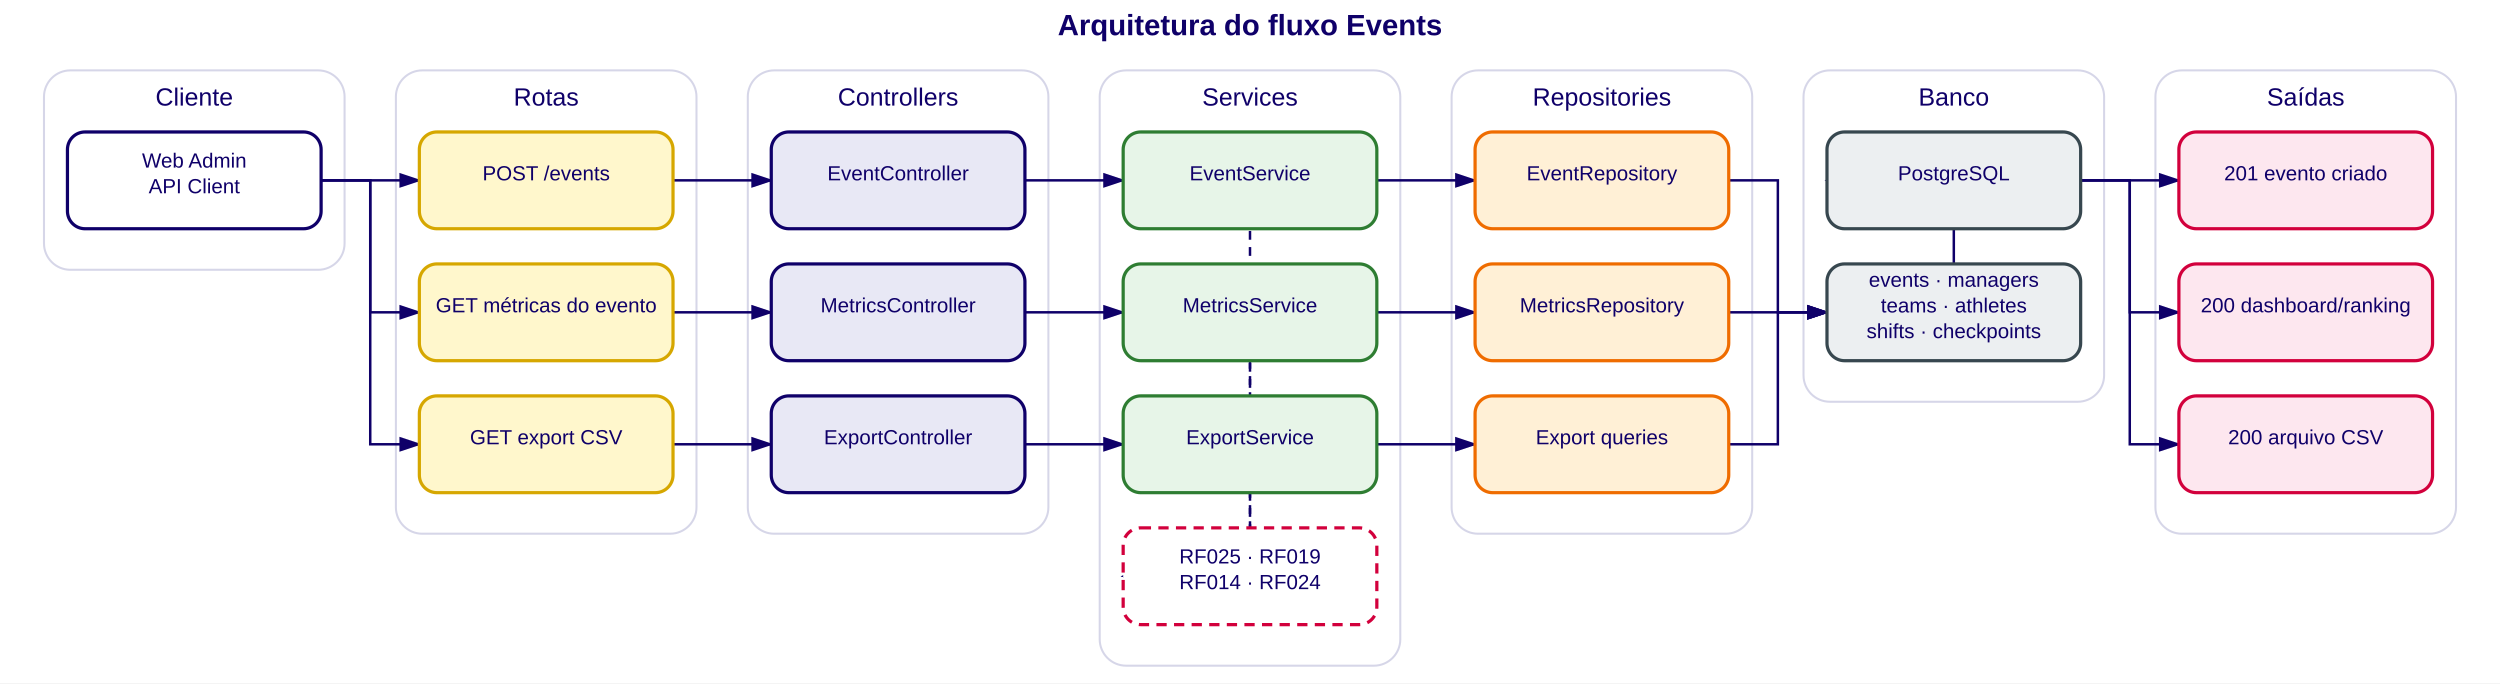
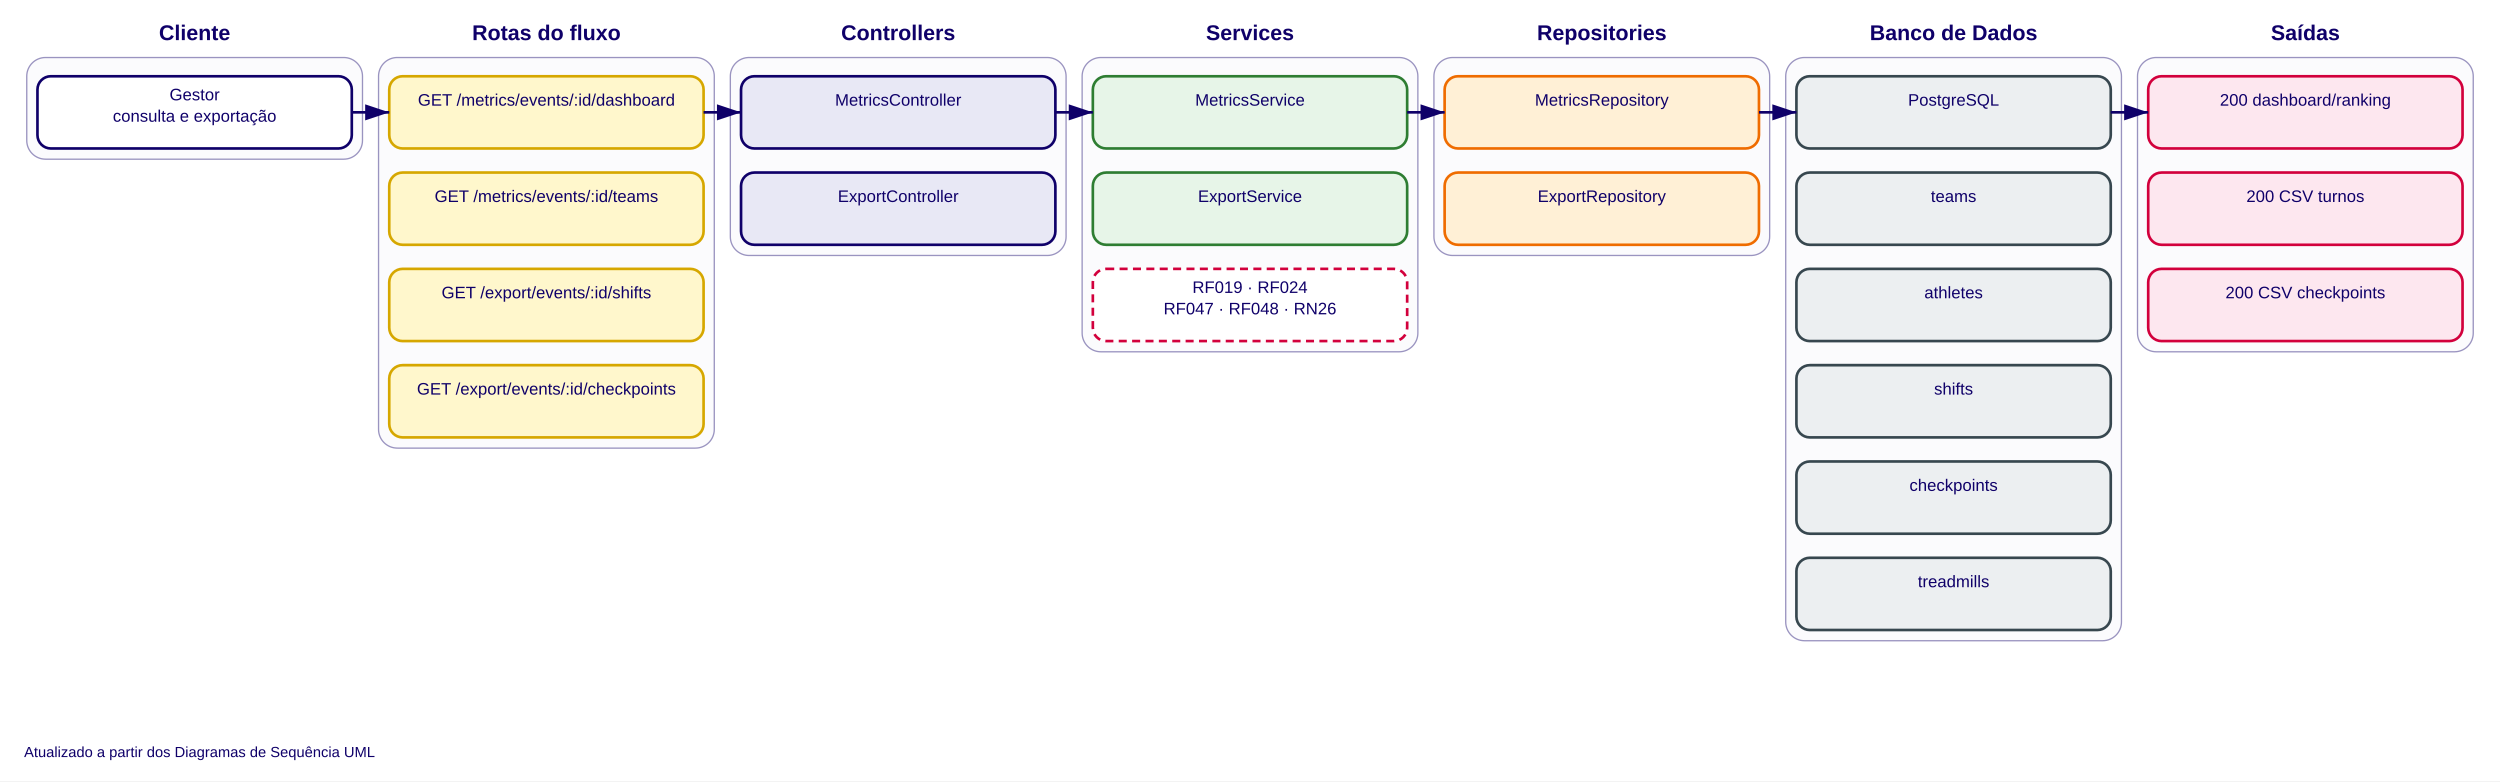
- <svg xmlns="http://www.w3.org/2000/svg" width="1705" height="466" viewBox="0 0 1705 466">
+ <svg xmlns="http://www.w3.org/2000/svg" width="1869" height="584" viewBox="0 0 1869 584">
  <defs>
-     <marker id="arrow" markerWidth="10" markerHeight="10" refX="8" refY="3" orient="auto" markerUnits="strokeWidth">
+     <marker id="arrow" markerWidth="10" markerHeight="10" refX="9" refY="3" orient="auto" markerUnits="strokeWidth">
      <path d="M0,0 L0,6 L9,3 z" fill="#0F0069" />
    </marker>
  </defs>
-   <rect width="100%" height="100%" fill="#FFFFFF" />
-   <text x="852.5" y="24" text-anchor="middle" font-family="Arial" font-size="20" font-weight="700" fill="#0F0069">Arquitetura do fluxo Events</text>
-   <rect x="30" y="48" width="205" height="136" rx="18" fill="none" stroke="#D6D6E8" stroke-width="1.4" />
-   <text x="132.5" y="72" text-anchor="middle" font-family="Arial" font-size="17" fill="#0F0069">Cliente</text>
-   <rect x="270" y="48" width="205" height="316" rx="18" fill="none" stroke="#D6D6E8" stroke-width="1.4" />
-   <text x="372.5" y="72" text-anchor="middle" font-family="Arial" font-size="17" fill="#0F0069">Rotas</text>
-   <rect x="510" y="48" width="205" height="316" rx="18" fill="none" stroke="#D6D6E8" stroke-width="1.4" />
-   <text x="612.5" y="72" text-anchor="middle" font-family="Arial" font-size="17" fill="#0F0069">Controllers</text>
-   <rect x="750" y="48" width="205" height="406" rx="18" fill="none" stroke="#D6D6E8" stroke-width="1.4" />
-   <text x="852.5" y="72" text-anchor="middle" font-family="Arial" font-size="17" fill="#0F0069">Services</text>
-   <rect x="990" y="48" width="205" height="316" rx="18" fill="none" stroke="#D6D6E8" stroke-width="1.4" />
-   <text x="1092.5" y="72" text-anchor="middle" font-family="Arial" font-size="17" fill="#0F0069">Repositories</text>
-   <rect x="1230" y="48" width="205" height="226" rx="18" fill="none" stroke="#D6D6E8" stroke-width="1.4" />
-   <text x="1332.5" y="72" text-anchor="middle" font-family="Arial" font-size="17" fill="#0F0069">Banco</text>
-   <rect x="1470" y="48" width="205" height="316" rx="18" fill="none" stroke="#D6D6E8" stroke-width="1.4" />
-   <text x="1572.5" y="72" text-anchor="middle" font-family="Arial" font-size="17" fill="#0F0069">Saídas</text>
-   <path d="M219,123.0 L252.5,123.0 L252.5,123.0 L286,123.0" fill="none" stroke="#0F0069" stroke-width="1.7" marker-end="url(#arrow)" />
-   <path d="M219,123.0 L252.5,123.0 L252.5,213.0 L286,213.0" fill="none" stroke="#0F0069" stroke-width="1.7" marker-end="url(#arrow)" />
-   <path d="M219,123.0 L252.5,123.0 L252.5,303.0 L286,303.0" fill="none" stroke="#0F0069" stroke-width="1.7" marker-end="url(#arrow)" />
-   <path d="M459,123.0 L492.5,123.0 L492.5,123.0 L526,123.0" fill="none" stroke="#0F0069" stroke-width="1.7" marker-end="url(#arrow)" />
-   <path d="M459,213.0 L492.5,213.0 L492.5,213.0 L526,213.0" fill="none" stroke="#0F0069" stroke-width="1.7" marker-end="url(#arrow)" />
-   <path d="M459,303.0 L492.5,303.0 L492.5,303.0 L526,303.0" fill="none" stroke="#0F0069" stroke-width="1.7" marker-end="url(#arrow)" />
-   <path d="M699,123.0 L732.5,123.0 L732.5,123.0 L766,123.0" fill="none" stroke="#0F0069" stroke-width="1.7" marker-end="url(#arrow)" />
-   <path d="M699,213.0 L732.5,213.0 L732.5,213.0 L766,213.0" fill="none" stroke="#0F0069" stroke-width="1.7" marker-end="url(#arrow)" />
-   <path d="M699,303.0 L732.5,303.0 L732.5,303.0 L766,303.0" fill="none" stroke="#0F0069" stroke-width="1.7" marker-end="url(#arrow)" />
-   <path d="M939,123.0 L972.5,123.0 L972.5,123.0 L1006,123.0" fill="none" stroke="#0F0069" stroke-width="1.7" marker-end="url(#arrow)" />
-   <path d="M939,213.0 L972.5,213.0 L972.5,213.0 L1006,213.0" fill="none" stroke="#0F0069" stroke-width="1.7" marker-end="url(#arrow)" />
-   <path d="M939,303.0 L972.5,303.0 L972.5,303.0 L1006,303.0" fill="none" stroke="#0F0069" stroke-width="1.7" marker-end="url(#arrow)" />
-   <path d="M939,123.0 L852.5,123.0 L852.5,393.0 L766,393.0" fill="none" stroke="#0F0069" stroke-width="1.7" marker-end="url(#arrow)" stroke-dasharray="6 5" />
-   <text x="852.5" y="117.0" text-anchor="middle" font-family="Arial" font-size="12" fill="#0F0069">regras</text>
-   <path d="M939,213.0 L852.5,213.0 L852.5,393.0 L766,393.0" fill="none" stroke="#0F0069" stroke-width="1.7" marker-end="url(#arrow)" stroke-dasharray="6 5" />
-   <text x="852.5" y="207.0" text-anchor="middle" font-family="Arial" font-size="12" fill="#0F0069">regras</text>
-   <path d="M1179,123.0 L1212.5,123.0 L1212.5,213.0 L1246,213.0" fill="none" stroke="#0F0069" stroke-width="1.7" marker-end="url(#arrow)" />
-   <path d="M1179,213.0 L1212.5,213.0 L1212.5,213.0 L1246,213.0" fill="none" stroke="#0F0069" stroke-width="1.7" marker-end="url(#arrow)" />
-   <path d="M1179,303.0 L1212.5,303.0 L1212.5,213.0 L1246,213.0" fill="none" stroke="#0F0069" stroke-width="1.7" marker-end="url(#arrow)" />
-   <path d="M1419,213.0 L1332.5,213.0 L1332.5,123.0 L1246,123.0" fill="none" stroke="#0F0069" stroke-width="1.7" marker-end="url(#arrow)" />
-   <path d="M1419,123.0 L1452.5,123.0 L1452.5,123.0 L1486,123.0" fill="none" stroke="#0F0069" stroke-width="1.7" marker-end="url(#arrow)" />
-   <path d="M1419,123.0 L1452.5,123.0 L1452.5,213.0 L1486,213.0" fill="none" stroke="#0F0069" stroke-width="1.7" marker-end="url(#arrow)" />
-   <path d="M1419,123.0 L1452.5,123.0 L1452.5,303.0 L1486,303.0" fill="none" stroke="#0F0069" stroke-width="1.7" marker-end="url(#arrow)" />
-   <rect x="46" y="90" width="173" height="66" rx="12" fill="#FFFFFF" stroke="#0F0069" stroke-width="2.2" />
-   <text x="132.5" y="114.3" text-anchor="middle" font-family="Arial" font-size="14" fill="#0F0069">Web Admin</text>
-   <text x="132.5" y="131.8" text-anchor="middle" font-family="Arial" font-size="14" fill="#0F0069">API Client</text>
-   <rect x="286" y="90" width="173" height="66" rx="12" fill="#FFF7CC" stroke="#D6A700" stroke-width="2.2" />
-   <text x="372.5" y="123.0" text-anchor="middle" font-family="Arial" font-size="14" fill="#0F0069">POST /events</text>
-   <rect x="286" y="180" width="173" height="66" rx="12" fill="#FFF7CC" stroke="#D6A700" stroke-width="2.2" />
-   <text x="372.5" y="213.0" text-anchor="middle" font-family="Arial" font-size="14" fill="#0F0069">GET métricas do evento</text>
-   <rect x="286" y="270" width="173" height="66" rx="12" fill="#FFF7CC" stroke="#D6A700" stroke-width="2.2" />
-   <text x="372.5" y="303.0" text-anchor="middle" font-family="Arial" font-size="14" fill="#0F0069">GET export CSV</text>
-   <rect x="526" y="90" width="173" height="66" rx="12" fill="#E8E8F5" stroke="#0F0069" stroke-width="2.2" />
-   <text x="612.5" y="123.0" text-anchor="middle" font-family="Arial" font-size="14" fill="#0F0069">EventController</text>
-   <rect x="526" y="180" width="173" height="66" rx="12" fill="#E8E8F5" stroke="#0F0069" stroke-width="2.2" />
-   <text x="612.5" y="213.0" text-anchor="middle" font-family="Arial" font-size="14" fill="#0F0069">MetricsController</text>
-   <rect x="526" y="270" width="173" height="66" rx="12" fill="#E8E8F5" stroke="#0F0069" stroke-width="2.2" />
-   <text x="612.5" y="303.0" text-anchor="middle" font-family="Arial" font-size="14" fill="#0F0069">ExportController</text>
-   <rect x="766" y="90" width="173" height="66" rx="12" fill="#E7F5E8" stroke="#2E7D32" stroke-width="2.2" />
-   <text x="852.5" y="123.0" text-anchor="middle" font-family="Arial" font-size="14" fill="#0F0069">EventService</text>
-   <rect x="766" y="180" width="173" height="66" rx="12" fill="#E7F5E8" stroke="#2E7D32" stroke-width="2.2" />
-   <text x="852.5" y="213.0" text-anchor="middle" font-family="Arial" font-size="14" fill="#0F0069">MetricsService</text>
-   <rect x="766" y="270" width="173" height="66" rx="12" fill="#E7F5E8" stroke="#2E7D32" stroke-width="2.2" />
-   <text x="852.5" y="303.0" text-anchor="middle" font-family="Arial" font-size="14" fill="#0F0069">ExportService</text>
-   <rect x="766" y="360" width="173" height="66" rx="12" fill="#FFFFFF" stroke="#D2003C" stroke-width="2.2" stroke-dasharray="7 5" />
-   <text x="852.5" y="384.3" text-anchor="middle" font-family="Arial" font-size="14" fill="#0F0069">RF025 · RF019</text>
-   <text x="852.5" y="401.8" text-anchor="middle" font-family="Arial" font-size="14" fill="#0F0069">RF014 · RF024</text>
-   <rect x="1006" y="90" width="173" height="66" rx="12" fill="#FFF0D6" stroke="#EF6C00" stroke-width="2.2" />
-   <text x="1092.5" y="123.0" text-anchor="middle" font-family="Arial" font-size="14" fill="#0F0069">EventRepository</text>
-   <rect x="1006" y="180" width="173" height="66" rx="12" fill="#FFF0D6" stroke="#EF6C00" stroke-width="2.2" />
-   <text x="1092.5" y="213.0" text-anchor="middle" font-family="Arial" font-size="14" fill="#0F0069">MetricsRepository</text>
-   <rect x="1006" y="270" width="173" height="66" rx="12" fill="#FFF0D6" stroke="#EF6C00" stroke-width="2.2" />
-   <text x="1092.5" y="303.0" text-anchor="middle" font-family="Arial" font-size="14" fill="#0F0069">Export queries</text>
-   <rect x="1246" y="90" width="173" height="66" rx="12" fill="#ECEFF1" stroke="#37474F" stroke-width="2.2" />
-   <text x="1332.5" y="123.0" text-anchor="middle" font-family="Arial" font-size="14" fill="#0F0069">PostgreSQL</text>
-   <rect x="1246" y="180" width="173" height="66" rx="12" fill="#ECEFF1" stroke="#37474F" stroke-width="2.2" />
-   <text x="1332.5" y="195.6" text-anchor="middle" font-family="Arial" font-size="14" fill="#0F0069">events · managers</text>
-   <text x="1332.5" y="213.1" text-anchor="middle" font-family="Arial" font-size="14" fill="#0F0069">teams · athletes</text>
-   <text x="1332.5" y="230.6" text-anchor="middle" font-family="Arial" font-size="14" fill="#0F0069">shifts · checkpoints</text>
-   <rect x="1486" y="90" width="173" height="66" rx="12" fill="#FDE7EF" stroke="#D2003C" stroke-width="2.2" />
-   <text x="1572.5" y="123.0" text-anchor="middle" font-family="Arial" font-size="14" fill="#0F0069">201 evento criado</text>
-   <rect x="1486" y="180" width="173" height="66" rx="12" fill="#FDE7EF" stroke="#D2003C" stroke-width="2.2" />
-   <text x="1572.5" y="213.0" text-anchor="middle" font-family="Arial" font-size="14" fill="#0F0069">200 dashboard/ranking</text>
-   <rect x="1486" y="270" width="173" height="66" rx="12" fill="#FDE7EF" stroke="#D2003C" stroke-width="2.2" />
-   <text x="1572.5" y="303.0" text-anchor="middle" font-family="Arial" font-size="14" fill="#0F0069">200 arquivo CSV</text>
+   <rect width="100%" height="100%" fill="#ffffff" />
+   <text x="145.5" y="30" text-anchor="middle" font-family="Arial" font-size="16" font-weight="700" fill="#0F0069">Cliente</text>
+   <rect x="20" y="43" width="251" height="76" rx="14" fill="#F5F5FA" stroke="#0F0069" stroke-width="1" opacity="0.42" />
+   <rect x="28" y="57" width="235" height="54" rx="10" fill="#FFFFFF" stroke="#0F0069" stroke-width="2" />
+   <text x="145.5" y="75" text-anchor="middle" font-family="Arial" font-size="12.5" fill="#0F0069">Gestor</text>
+   <text x="145.5" y="91" text-anchor="middle" font-family="Arial" font-size="12.5" fill="#0F0069">consulta e exportação</text>
+   <text x="408.5" y="30" text-anchor="middle" font-family="Arial" font-size="16" font-weight="700" fill="#0F0069">Rotas do fluxo</text>
+   <rect x="283" y="43" width="251" height="292" rx="14" fill="#F5F5FA" stroke="#0F0069" stroke-width="1" opacity="0.42" />
+   <rect x="291" y="57" width="235" height="54" rx="10" fill="#FFF7CC" stroke="#D6A700" stroke-width="2" />
+   <text x="408.5" y="79" text-anchor="middle" font-family="Arial" font-size="12.5" fill="#0F0069">GET /metrics/events/:id/dashboard</text>
+   <rect x="291" y="129" width="235" height="54" rx="10" fill="#FFF7CC" stroke="#D6A700" stroke-width="2" />
+   <text x="408.5" y="151" text-anchor="middle" font-family="Arial" font-size="12.5" fill="#0F0069">GET /metrics/events/:id/teams</text>
+   <rect x="291" y="201" width="235" height="54" rx="10" fill="#FFF7CC" stroke="#D6A700" stroke-width="2" />
+   <text x="408.5" y="223" text-anchor="middle" font-family="Arial" font-size="12.5" fill="#0F0069">GET /export/events/:id/shifts</text>
+   <rect x="291" y="273" width="235" height="54" rx="10" fill="#FFF7CC" stroke="#D6A700" stroke-width="2" />
+   <text x="408.5" y="295" text-anchor="middle" font-family="Arial" font-size="12.5" fill="#0F0069">GET /export/events/:id/checkpoints</text>
+   <text x="671.5" y="30" text-anchor="middle" font-family="Arial" font-size="16" font-weight="700" fill="#0F0069">Controllers</text>
+   <rect x="546" y="43" width="251" height="148" rx="14" fill="#F5F5FA" stroke="#0F0069" stroke-width="1" opacity="0.42" />
+   <rect x="554" y="57" width="235" height="54" rx="10" fill="#E8E8F5" stroke="#0F0069" stroke-width="2" />
+   <text x="671.5" y="79" text-anchor="middle" font-family="Arial" font-size="12.5" fill="#0F0069">MetricsController</text>
+   <rect x="554" y="129" width="235" height="54" rx="10" fill="#E8E8F5" stroke="#0F0069" stroke-width="2" />
+   <text x="671.5" y="151" text-anchor="middle" font-family="Arial" font-size="12.5" fill="#0F0069">ExportController</text>
+   <text x="934.5" y="30" text-anchor="middle" font-family="Arial" font-size="16" font-weight="700" fill="#0F0069">Services</text>
+   <rect x="809" y="43" width="251" height="220" rx="14" fill="#F5F5FA" stroke="#0F0069" stroke-width="1" opacity="0.42" />
+   <rect x="817" y="57" width="235" height="54" rx="10" fill="#E7F5E8" stroke="#2E7D32" stroke-width="2" />
+   <text x="934.5" y="79" text-anchor="middle" font-family="Arial" font-size="12.5" fill="#0F0069">MetricsService</text>
+   <rect x="817" y="129" width="235" height="54" rx="10" fill="#E7F5E8" stroke="#2E7D32" stroke-width="2" />
+   <text x="934.5" y="151" text-anchor="middle" font-family="Arial" font-size="12.5" fill="#0F0069">ExportService</text>
+   <rect x="817" y="201" width="235" height="54" rx="10" fill="#FFFFFF" stroke="#D2003C" stroke-width="2" stroke-dasharray="6 4" />
+   <text x="934.5" y="219" text-anchor="middle" font-family="Arial" font-size="12.5" fill="#0F0069">RF019 · RF024</text>
+   <text x="934.5" y="235" text-anchor="middle" font-family="Arial" font-size="12.5" fill="#0F0069">RF047 · RF048 · RN26</text>
+   <text x="1197.5" y="30" text-anchor="middle" font-family="Arial" font-size="16" font-weight="700" fill="#0F0069">Repositories</text>
+   <rect x="1072" y="43" width="251" height="148" rx="14" fill="#F5F5FA" stroke="#0F0069" stroke-width="1" opacity="0.42" />
+   <rect x="1080" y="57" width="235" height="54" rx="10" fill="#FFF0D6" stroke="#EF6C00" stroke-width="2" />
+   <text x="1197.5" y="79" text-anchor="middle" font-family="Arial" font-size="12.5" fill="#0F0069">MetricsRepository</text>
+   <rect x="1080" y="129" width="235" height="54" rx="10" fill="#FFF0D6" stroke="#EF6C00" stroke-width="2" />
+   <text x="1197.5" y="151" text-anchor="middle" font-family="Arial" font-size="12.5" fill="#0F0069">ExportRepository</text>
+   <text x="1460.5" y="30" text-anchor="middle" font-family="Arial" font-size="16" font-weight="700" fill="#0F0069">Banco de Dados</text>
+   <rect x="1335" y="43" width="251" height="436" rx="14" fill="#F5F5FA" stroke="#0F0069" stroke-width="1" opacity="0.42" />
+   <rect x="1343" y="57" width="235" height="54" rx="10" fill="#ECEFF1" stroke="#37474F" stroke-width="2" />
+   <text x="1460.5" y="79" text-anchor="middle" font-family="Arial" font-size="12.5" fill="#0F0069">PostgreSQL</text>
+   <rect x="1343" y="129" width="235" height="54" rx="10" fill="#ECEFF1" stroke="#37474F" stroke-width="2" />
+   <text x="1460.5" y="151" text-anchor="middle" font-family="Arial" font-size="12.5" fill="#0F0069">teams</text>
+   <rect x="1343" y="201" width="235" height="54" rx="10" fill="#ECEFF1" stroke="#37474F" stroke-width="2" />
+   <text x="1460.5" y="223" text-anchor="middle" font-family="Arial" font-size="12.5" fill="#0F0069">athletes</text>
+   <rect x="1343" y="273" width="235" height="54" rx="10" fill="#ECEFF1" stroke="#37474F" stroke-width="2" />
+   <text x="1460.5" y="295" text-anchor="middle" font-family="Arial" font-size="12.5" fill="#0F0069">shifts</text>
+   <rect x="1343" y="345" width="235" height="54" rx="10" fill="#ECEFF1" stroke="#37474F" stroke-width="2" />
+   <text x="1460.5" y="367" text-anchor="middle" font-family="Arial" font-size="12.5" fill="#0F0069">checkpoints</text>
+   <rect x="1343" y="417" width="235" height="54" rx="10" fill="#ECEFF1" stroke="#37474F" stroke-width="2" />
+   <text x="1460.5" y="439" text-anchor="middle" font-family="Arial" font-size="12.5" fill="#0F0069">treadmills</text>
+   <text x="1723.5" y="30" text-anchor="middle" font-family="Arial" font-size="16" font-weight="700" fill="#0F0069">Saídas</text>
+   <rect x="1598" y="43" width="251" height="220" rx="14" fill="#F5F5FA" stroke="#0F0069" stroke-width="1" opacity="0.42" />
+   <rect x="1606" y="57" width="235" height="54" rx="10" fill="#FDE7EF" stroke="#D2003C" stroke-width="2" />
+   <text x="1723.5" y="79" text-anchor="middle" font-family="Arial" font-size="12.5" fill="#0F0069">200 dashboard/ranking</text>
+   <rect x="1606" y="129" width="235" height="54" rx="10" fill="#FDE7EF" stroke="#D2003C" stroke-width="2" />
+   <text x="1723.5" y="151" text-anchor="middle" font-family="Arial" font-size="12.5" fill="#0F0069">200 CSV turnos</text>
+   <rect x="1606" y="201" width="235" height="54" rx="10" fill="#FDE7EF" stroke="#D2003C" stroke-width="2" />
+   <text x="1723.5" y="223" text-anchor="middle" font-family="Arial" font-size="12.5" fill="#0F0069">200 CSV checkpoints</text>
+   <path d="M263.0,84.0 C303.0,84.0 251.0,84.0 291.0,84.0" fill="none" stroke="#0F0069" stroke-width="2" marker-end="url(#arrow)" />
+   <path d="M526.0,84.0 C566.0,84.0 514.0,84.0 554.0,84.0" fill="none" stroke="#0F0069" stroke-width="2" marker-end="url(#arrow)" />
+   <path d="M789.0,84.0 C829.0,84.0 777.0,84.0 817.0,84.0" fill="none" stroke="#0F0069" stroke-width="2" marker-end="url(#arrow)" />
+   <path d="M1052.0,84.0 C1092.0,84.0 1040.0,84.0 1080.0,84.0" fill="none" stroke="#0F0069" stroke-width="2" marker-end="url(#arrow)" />
+   <path d="M1315.0,84.0 C1355.0,84.0 1303.0,84.0 1343.0,84.0" fill="none" stroke="#0F0069" stroke-width="2" marker-end="url(#arrow)" />
+   <path d="M1578.0,84.0 C1618.0,84.0 1566.0,84.0 1606.0,84.0" fill="none" stroke="#0F0069" stroke-width="2" marker-end="url(#arrow)" />
+   <text x="18" y="566" font-family="Arial" font-size="11" fill="#0F0069">Atualizado a partir dos Diagramas de Sequência UML</text>
</svg>
